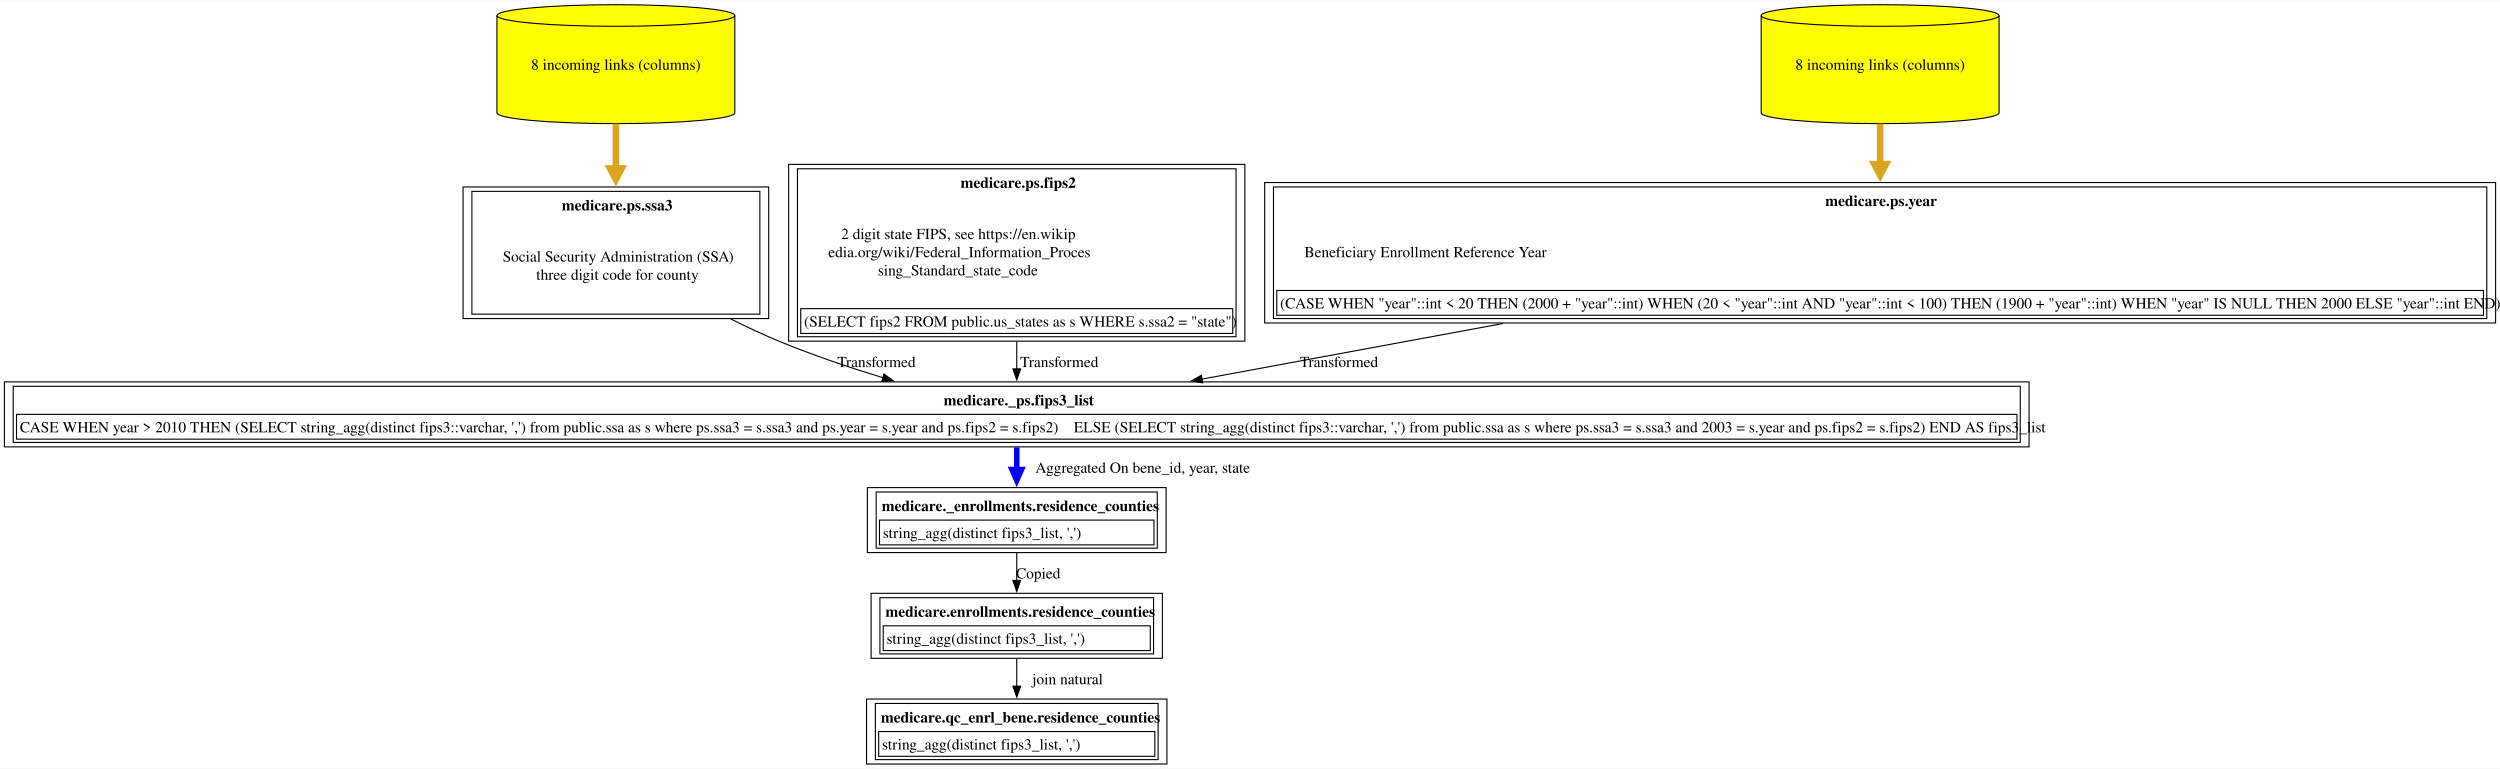
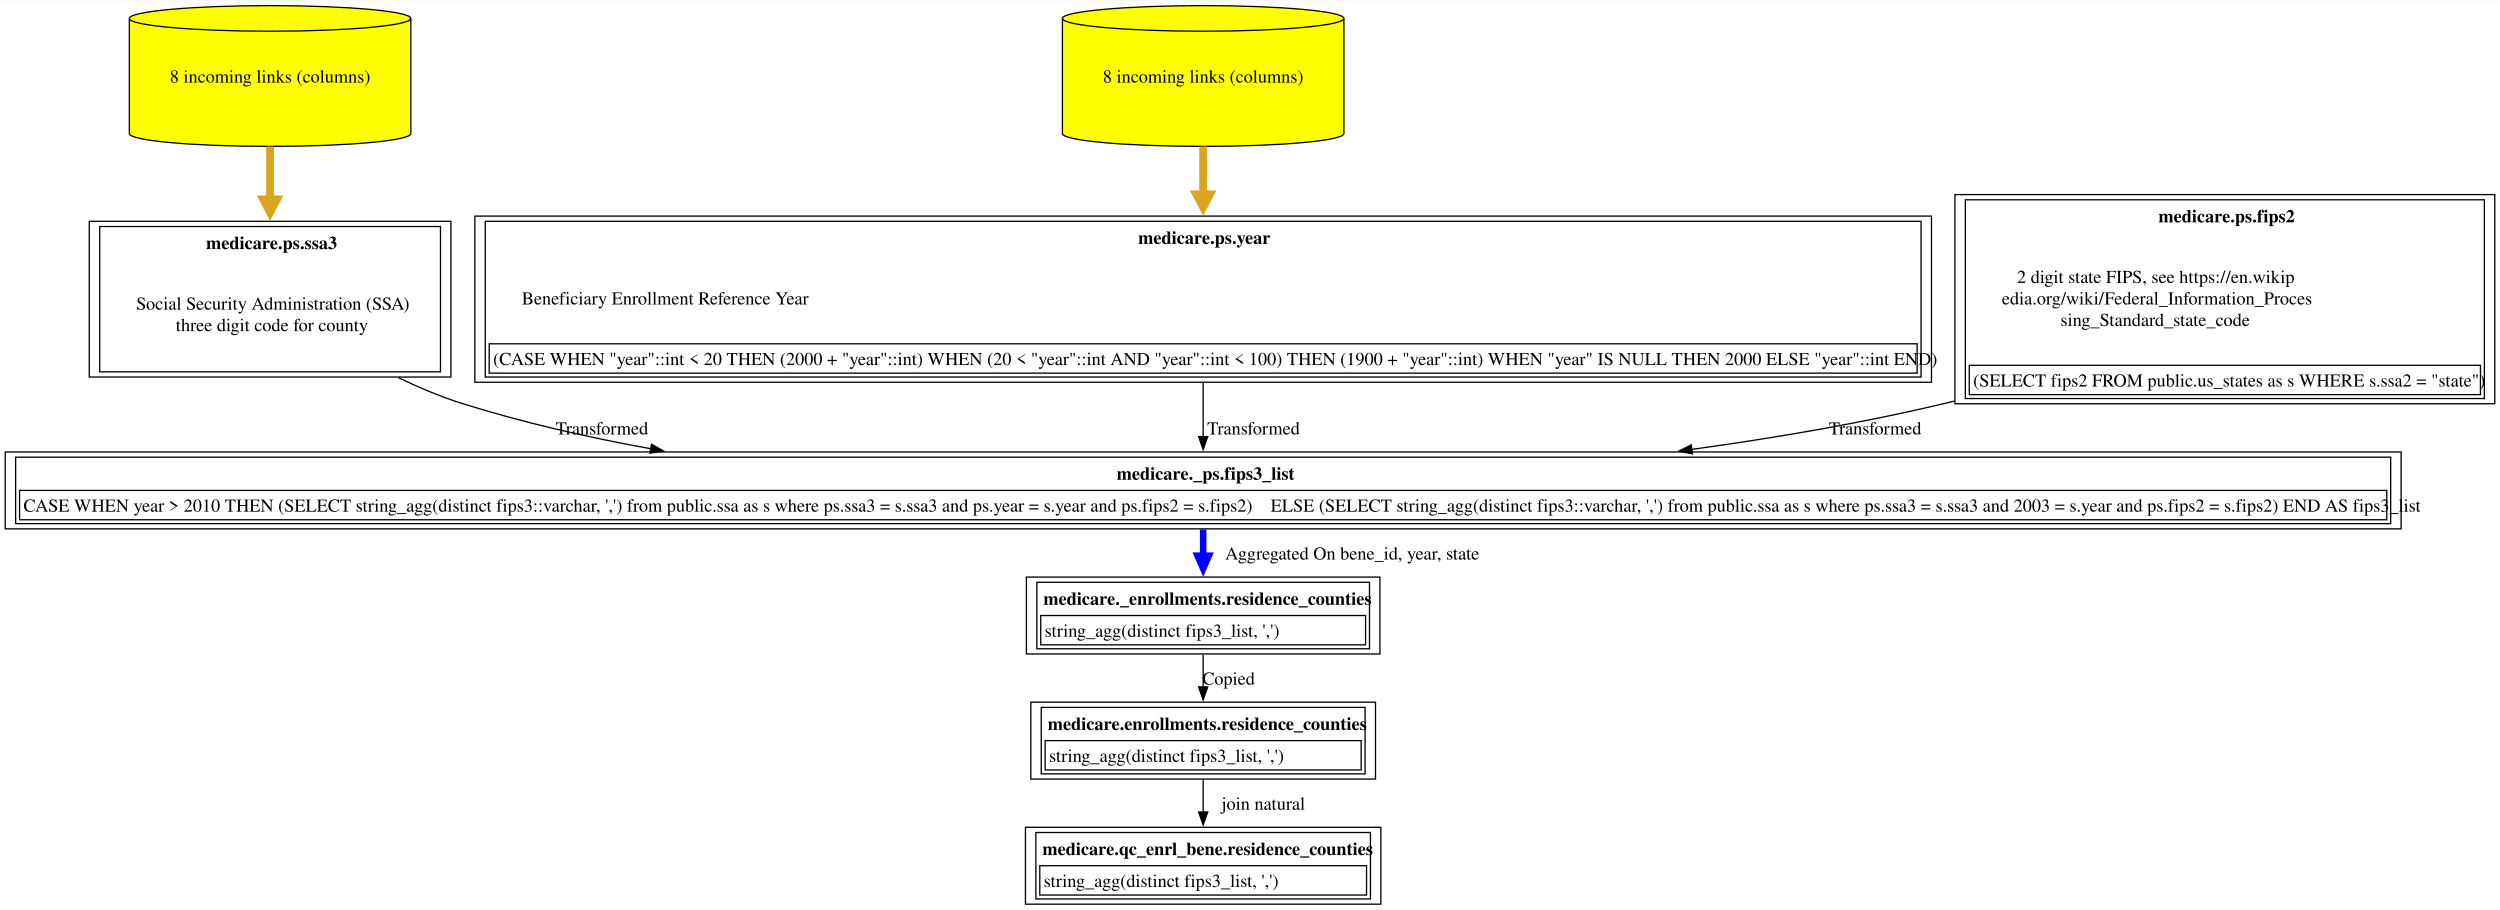
- <svg xmlns="http://www.w3.org/2000/svg" xmlns:xlink="http://www.w3.org/1999/xlink" width="2270pt" height="698pt" viewBox="0.00 0.00 2270.12 697.50">
+ <svg xmlns="http://www.w3.org/2000/svg" xmlns:xlink="http://www.w3.org/1999/xlink" width="1918pt" height="698pt" viewBox="0.00 0.00 1918.38 697.50">
  <g id="graph0" class="graph" transform="scale(1 1) rotate(0) translate(4 693.5)">
-     <polygon fill="white" stroke="none" points="-4,4 -4,-693.5 2266.12,-693.5 2266.12,4 -4,4" />
+     <polygon fill="white" stroke="none" points="-4,4 -4,-693.5 1914.38,-693.5 1914.38,4 -4,4" />
    <g id="node1" class="node">
      <g id="a_node1">
        <a xlink:href="../medicare.qc_enrl_bene/residence_counties.html" xlink:title="&lt;TABLE&gt;" target="_blank">
          <polygon fill="none" stroke="black" points="1055.62,-59 782.88,-59 782.88,0 1055.62,0 1055.62,-59" />
          <text text-anchor="start" x="795.88" y="-37.7" font-family="Times,serif" font-weight="bold" font-size="14.00">medicare.qc_enrl_bene.residence_counties</text>
          <polygon fill="none" stroke="black" points="793.88,-7 793.88,-29.5 1044.62,-29.5 1044.62,-7 793.88,-7" />
          <text text-anchor="start" x="796.88" y="-13.2" font-family="Times,serif" font-size="14.00">string_agg(distinct fips3_list, ',')</text>
          <polygon fill="none" stroke="black" points="790.88,-4 790.88,-55 1047.62,-55 1047.62,-4 790.88,-4" />
        </a>
      </g>
    </g>
    <g id="node2" class="node">
      <g id="a_node2">
        <a xlink:href="../medicare.enrollments/residence_counties.html" xlink:title="&lt;TABLE&gt;" target="_blank">
          <polygon fill="none" stroke="black" points="1051.5,-155 787,-155 787,-96 1051.5,-96 1051.5,-155" />
          <text text-anchor="start" x="800" y="-133.7" font-family="Times,serif" font-weight="bold" font-size="14.00">medicare.enrollments.residence_counties</text>
          <polygon fill="none" stroke="black" points="798,-103 798,-125.5 1040.5,-125.5 1040.5,-103 798,-103" />
          <text text-anchor="start" x="801" y="-109.2" font-family="Times,serif" font-size="14.00">string_agg(distinct fips3_list, ',')</text>
          <polygon fill="none" stroke="black" points="795,-100 795,-151 1043.5,-151 1043.5,-100 795,-100" />
        </a>
      </g>
    </g>
    <g id="edge1" class="edge">
      <path fill="none" stroke="black" d="M919.25,-95.53C919.25,-87.68 919.25,-79.05 919.25,-70.7" />
      <polygon fill="black" stroke="black" points="922.75,-70.73 919.25,-60.73 915.75,-70.73 922.75,-70.73" />
      <text text-anchor="middle" x="965.38" y="-72.45" font-family="Times,serif" font-size="14.00">	join natural</text>
    </g>
    <g id="node3" class="node">
      <g id="a_node3">
        <a xlink:href="../medicare._enrollments/residence_counties.html" xlink:title="&lt;TABLE&gt;" target="_blank">
          <polygon fill="none" stroke="black" points="1054.88,-251 783.62,-251 783.62,-192 1054.88,-192 1054.88,-251" />
          <text text-anchor="start" x="796.62" y="-229.7" font-family="Times,serif" font-weight="bold" font-size="14.00">medicare._enrollments.residence_counties</text>
          <polygon fill="none" stroke="black" points="794.62,-199 794.62,-221.5 1043.88,-221.5 1043.88,-199 794.62,-199" />
          <text text-anchor="start" x="797.62" y="-205.2" font-family="Times,serif" font-size="14.00">string_agg(distinct fips3_list, ',')</text>
          <polygon fill="none" stroke="black" points="791.62,-196 791.62,-247 1046.88,-247 1046.88,-196 791.62,-196" />
        </a>
      </g>
    </g>
    <g id="edge2" class="edge">
      <path fill="none" stroke="black" d="M919.25,-191.53C919.25,-183.68 919.25,-175.05 919.25,-166.7" />
      <polygon fill="black" stroke="black" points="922.75,-166.73 919.25,-156.73 915.75,-166.73 922.75,-166.73" />
      <text text-anchor="middle" x="938.75" y="-168.45" font-family="Times,serif" font-size="14.00">Copied</text>
    </g>
    <g id="node4" class="node">
      <g id="a_node4">
        <a xlink:href="../medicare._ps/fips3_list.html" xlink:title="&lt;TABLE&gt;" target="_blank">
          <polygon fill="none" stroke="black" points="1838.5,-347 0,-347 0,-288 1838.5,-288 1838.5,-347" />
          <text text-anchor="start" x="852.88" y="-325.7" font-family="Times,serif" font-weight="bold" font-size="14.00">medicare._ps.fips3_list</text>
          <polygon fill="none" stroke="black" points="11,-295 11,-317.5 1827.5,-317.5 1827.5,-295 11,-295" />
          <text text-anchor="start" x="14" y="-301.2" font-family="Times,serif" font-size="14.00">CASE WHEN year &gt; 2010 THEN (SELECT string_agg(distinct fips3::varchar, ',') from public.ssa as s where ps.ssa3 = s.ssa3 and ps.year = s.year and ps.fips2 = s.fips2)    ELSE (SELECT string_agg(distinct fips3::varchar, ',') from public.ssa as s where ps.ssa3 = s.ssa3 and 2003 = s.year and ps.fips2 = s.fips2) END AS fips3_list</text>
          <polygon fill="none" stroke="black" points="8,-292 8,-343 1830.5,-343 1830.5,-292 8,-292" />
        </a>
      </g>
    </g>
    <g id="edge3" class="edge">
      <path fill="none" stroke="blue" stroke-width="5" d="M919.25,-287.53C919.25,-281.13 919.25,-274.2 919.25,-267.33" />
      <polygon fill="blue" stroke="blue" stroke-width="5" points="923.63,-267.45 919.25,-257.45 914.88,-267.45 923.63,-267.45" />
      <text text-anchor="middle" x="1033.62" y="-264.45" font-family="Times,serif" font-size="14.00">	  Aggregated On bene_id, year, state</text>
    </g>
    <g id="node5" class="node">
      <g id="a_node5">
        <a xlink:href="../medicare.ps/ssa3.html" xlink:title="&lt;TABLE&gt;" target="_blank">
-           <polygon fill="none" stroke="black" points="694,-524 416.5,-524 416.5,-404.5 694,-404.5 694,-524" />
-           <text text-anchor="start" x="506.12" y="-502.7" font-family="Times,serif" font-weight="bold" font-size="14.00">medicare.ps.ssa3</text>
-           <text text-anchor="start" x="452.5" y="-456.2" font-family="Times,serif" font-size="14.00">Social Security Administration (SSA)</text>
-           <text text-anchor="start" x="482.88" y="-439.7" font-family="Times,serif" font-size="14.00">three digit code for county</text>
-           <polygon fill="none" stroke="black" points="424.5,-408.5 424.5,-520 686,-520 686,-408.5 424.5,-408.5" />
+           <polygon fill="none" stroke="black" points="342,-524 64.5,-524 64.5,-404.5 342,-404.5 342,-524" />
+           <text text-anchor="start" x="154.12" y="-502.7" font-family="Times,serif" font-weight="bold" font-size="14.00">medicare.ps.ssa3</text>
+           <text text-anchor="start" x="100.5" y="-456.2" font-family="Times,serif" font-size="14.00">Social Security Administration (SSA)</text>
+           <text text-anchor="start" x="130.88" y="-439.7" font-family="Times,serif" font-size="14.00">three digit code for county</text>
+           <polygon fill="none" stroke="black" points="72.5,-408.5 72.5,-520 334,-520 334,-408.5 72.5,-408.5" />
        </a>
      </g>
    </g>
    <g id="edge4" class="edge">
-       <path fill="none" stroke="black" d="M659.52,-404.15C674,-396.91 688.85,-389.97 703.25,-384 733.28,-371.55 766.54,-360.29 797.77,-350.75" />
-       <polygon fill="black" stroke="black" points="798.71,-354.13 807.27,-347.89 796.69,-347.42 798.71,-354.13" />
-       <text text-anchor="middle" x="791.88" y="-360.45" font-family="Times,serif" font-size="14.00">  Transformed</text>
+       <path fill="none" stroke="black" d="M301.73,-404.01C317.85,-396.23 334.7,-389.18 351.25,-384 397.27,-369.6 446.28,-358.31 495.48,-349.46" />
+       <polygon fill="black" stroke="black" points="495.91,-352.94 505.15,-347.76 494.7,-346.05 495.91,-352.94" />
+       <text text-anchor="middle" x="457.88" y="-360.45" font-family="Times,serif" font-size="14.00">  Transformed</text>
    </g>
    <g id="node6" class="node">
      <g id="a_node6">
        <a xlink:href="../medicare.ps/ssa3.html" xlink:title="8 incoming links (columns)" target="_blank">
-           <path fill="yellow" stroke="black" d="M663.25,-679.68C663.25,-685.1 614.84,-689.5 555.25,-689.5 495.66,-689.5 447.25,-685.1 447.25,-679.68 447.25,-679.68 447.25,-591.32 447.25,-591.32 447.25,-585.9 495.66,-581.5 555.25,-581.5 614.84,-581.5 663.25,-585.9 663.25,-591.32 663.25,-591.32 663.25,-679.68 663.25,-679.68" />
-           <path fill="none" stroke="black" d="M663.25,-679.68C663.25,-674.26 614.84,-669.86 555.25,-669.86 495.66,-669.86 447.25,-674.26 447.25,-679.68" />
-           <text text-anchor="middle" x="555.25" y="-630.45" font-family="Times,serif" font-size="14.00">8 incoming links (columns)</text>
+           <path fill="yellow" stroke="black" d="M311.25,-679.68C311.25,-685.1 262.84,-689.5 203.25,-689.5 143.66,-689.5 95.25,-685.1 95.25,-679.68 95.25,-679.68 95.25,-591.32 95.25,-591.32 95.25,-585.9 143.66,-581.5 203.25,-581.5 262.84,-581.5 311.25,-585.9 311.25,-591.32 311.25,-591.32 311.25,-679.68 311.25,-679.68" />
+           <path fill="none" stroke="black" d="M311.25,-679.68C311.25,-674.26 262.84,-669.86 203.25,-669.86 143.66,-669.86 95.25,-674.26 95.25,-679.68" />
+           <text text-anchor="middle" x="203.25" y="-630.45" font-family="Times,serif" font-size="14.00">8 incoming links (columns)</text>
        </a>
      </g>
    </g>
    <g id="edge5" class="edge">
-       <path fill="none" stroke="goldenrod" stroke-width="6" d="M555.25,-581.41C555.25,-568.38 555.25,-554.19 555.25,-540.34" />
-       <polygon fill="goldenrod" stroke="goldenrod" stroke-width="6" points="560.5,-540.79 555.25,-530.79 550,-540.79 560.5,-540.79" />
+       <path fill="none" stroke="goldenrod" stroke-width="6" d="M203.25,-581.41C203.25,-568.38 203.25,-554.19 203.25,-540.34" />
+       <polygon fill="goldenrod" stroke="goldenrod" stroke-width="6" points="208.5,-540.79 203.25,-530.79 198,-540.79 208.5,-540.79" />
    </g>
    <g id="node7" class="node">
      <g id="a_node7">
-         <a xlink:href="../medicare.ps/fips2.html" xlink:title="&lt;TABLE&gt;" target="_blank">
-           <polygon fill="none" stroke="black" points="1126.38,-544.5 712.12,-544.5 712.12,-384 1126.38,-384 1126.38,-544.5" />
-           <text text-anchor="start" x="868.25" y="-523.2" font-family="Times,serif" font-weight="bold" font-size="14.00">medicare.ps.fips2</text>
-           <text text-anchor="start" x="759.75" y="-476.7" font-family="Times,serif" font-size="14.00">2 digit state FIPS, see https://en.wikip</text>
-           <text text-anchor="start" x="748.12" y="-460.2" font-family="Times,serif" font-size="14.00">edia.org/wiki/Federal_Information_Proces</text>
-           <text text-anchor="start" x="793.12" y="-443.7" font-family="Times,serif" font-size="14.00">sing_Standard_state_code</text>
-           <polygon fill="none" stroke="black" points="723.12,-391 723.12,-413.5 1115.38,-413.5 1115.38,-391 723.12,-391" />
-           <text text-anchor="start" x="726.12" y="-397.2" font-family="Times,serif" font-size="14.00">(SELECT fips2 FROM public.us_states as s WHERE s.ssa2 = "state")</text>
-           <polygon fill="none" stroke="black" points="720.12,-388 720.12,-540.5 1118.38,-540.5 1118.38,-388 720.12,-388" />
+         <a xlink:href="../medicare.ps/year.html" xlink:title="&lt;TABLE&gt;" target="_blank">
+           <polygon fill="none" stroke="black" points="1478.12,-528 360.38,-528 360.38,-400.5 1478.12,-400.5 1478.12,-528" />
+           <text text-anchor="start" x="869.38" y="-506.7" font-family="Times,serif" font-weight="bold" font-size="14.00">medicare.ps.year</text>
+           <text text-anchor="start" x="396.38" y="-460.2" font-family="Times,serif" font-size="14.00">Beneficiary Enrollment Reference Year</text>
+           <polygon fill="none" stroke="black" points="371.38,-407.5 371.38,-430 1467.12,-430 1467.12,-407.5 371.38,-407.5" />
+           <text text-anchor="start" x="374.38" y="-413.7" font-family="Times,serif" font-size="14.00">(CASE WHEN "year"::int &lt; 20 THEN (2000 + "year"::int) WHEN (20 &lt; "year"::int AND "year"::int &lt; 100) THEN (1900 + "year"::int) WHEN "year" IS NULL THEN 2000 ELSE "year"::int END)</text>
+           <polygon fill="none" stroke="black" points="368.38,-404.5 368.38,-524 1470.12,-524 1470.12,-404.5 368.38,-404.5" />
        </a>
      </g>
    </g>
    <g id="edge6" class="edge">
-       <path fill="none" stroke="black" d="M919.25,-383.68C919.25,-375.04 919.25,-366.54 919.25,-358.68" />
-       <polygon fill="black" stroke="black" points="922.75,-358.81 919.25,-348.81 915.75,-358.81 922.75,-358.81" />
+       <path fill="none" stroke="black" d="M919.25,-400.18C919.25,-386.07 919.25,-371.47 919.25,-358.59" />
+       <polygon fill="black" stroke="black" points="922.75,-358.82 919.25,-348.82 915.75,-358.82 922.75,-358.82" />
      <text text-anchor="middle" x="957.88" y="-360.45" font-family="Times,serif" font-size="14.00">  Transformed</text>
    </g>
    <g id="node8" class="node">
      <g id="a_node8">
-         <a xlink:href="../medicare.ps/year.html" xlink:title="&lt;TABLE&gt;" target="_blank">
-           <polygon fill="none" stroke="black" points="2262.12,-528 1144.38,-528 1144.38,-400.5 2262.12,-400.5 2262.12,-528" />
-           <text text-anchor="start" x="1653.38" y="-506.7" font-family="Times,serif" font-weight="bold" font-size="14.00">medicare.ps.year</text>
-           <text text-anchor="start" x="1180.38" y="-460.2" font-family="Times,serif" font-size="14.00">Beneficiary Enrollment Reference Year</text>
-           <polygon fill="none" stroke="black" points="1155.38,-407.5 1155.38,-430 2251.12,-430 2251.12,-407.5 1155.38,-407.5" />
-           <text text-anchor="start" x="1158.38" y="-413.7" font-family="Times,serif" font-size="14.00">(CASE WHEN "year"::int &lt; 20 THEN (2000 + "year"::int) WHEN (20 &lt; "year"::int AND "year"::int &lt; 100) THEN (1900 + "year"::int) WHEN "year" IS NULL THEN 2000 ELSE "year"::int END)</text>
-           <polygon fill="none" stroke="black" points="1152.38,-404.5 1152.38,-524 2254.12,-524 2254.12,-404.5 1152.38,-404.5" />
+         <a xlink:href="../medicare.ps/year.html" xlink:title="8 incoming links (columns)" target="_blank">
+           <path fill="yellow" stroke="black" d="M1027.25,-679.68C1027.25,-685.1 978.84,-689.5 919.25,-689.5 859.66,-689.5 811.25,-685.1 811.25,-679.68 811.25,-679.68 811.25,-591.32 811.25,-591.32 811.25,-585.9 859.66,-581.5 919.25,-581.5 978.84,-581.5 1027.25,-585.9 1027.25,-591.32 1027.25,-591.32 1027.25,-679.68 1027.25,-679.68" />
+           <path fill="none" stroke="black" d="M1027.25,-679.68C1027.25,-674.26 978.84,-669.86 919.25,-669.86 859.66,-669.86 811.25,-674.26 811.25,-679.68" />
+           <text text-anchor="middle" x="919.25" y="-630.45" font-family="Times,serif" font-size="14.00">8 incoming links (columns)</text>
        </a>
      </g>
    </g>
    <g id="edge7" class="edge">
-       <path fill="none" stroke="black" d="M1360.8,-400.02C1266.03,-382.53 1167.32,-364.3 1087.33,-349.53" />
-       <polygon fill="black" stroke="black" points="1088.13,-346.12 1077.66,-347.75 1086.86,-353.01 1088.13,-346.12" />
-       <text text-anchor="middle" x="1211.88" y="-360.45" font-family="Times,serif" font-size="14.00">  Transformed</text>
+       <path fill="none" stroke="goldenrod" stroke-width="6" d="M919.25,-581.41C919.25,-569.68 919.25,-557.01 919.25,-544.5" />
+       <polygon fill="goldenrod" stroke="goldenrod" stroke-width="6" points="924.5,-544.68 919.25,-534.68 914,-544.68 924.5,-544.68" />
    </g>
    <g id="node9" class="node">
      <g id="a_node9">
-         <a xlink:href="../medicare.ps/year.html" xlink:title="8 incoming links (columns)" target="_blank">
-           <path fill="yellow" stroke="black" d="M1811.25,-679.68C1811.25,-685.1 1762.84,-689.5 1703.25,-689.5 1643.66,-689.5 1595.25,-685.1 1595.25,-679.68 1595.25,-679.68 1595.25,-591.32 1595.25,-591.32 1595.25,-585.9 1643.66,-581.5 1703.25,-581.5 1762.84,-581.5 1811.25,-585.9 1811.25,-591.32 1811.25,-591.32 1811.25,-679.68 1811.25,-679.68" />
-           <path fill="none" stroke="black" d="M1811.25,-679.68C1811.25,-674.26 1762.84,-669.86 1703.25,-669.86 1643.66,-669.86 1595.25,-674.26 1595.25,-679.68" />
-           <text text-anchor="middle" x="1703.25" y="-630.45" font-family="Times,serif" font-size="14.00">8 incoming links (columns)</text>
+         <a xlink:href="../medicare.ps/fips2.html" xlink:title="&lt;TABLE&gt;" target="_blank">
+           <polygon fill="none" stroke="black" points="1910.38,-544.5 1496.12,-544.5 1496.12,-384 1910.38,-384 1910.38,-544.5" />
+           <text text-anchor="start" x="1652.25" y="-523.2" font-family="Times,serif" font-weight="bold" font-size="14.00">medicare.ps.fips2</text>
+           <text text-anchor="start" x="1543.75" y="-476.7" font-family="Times,serif" font-size="14.00">2 digit state FIPS, see https://en.wikip</text>
+           <text text-anchor="start" x="1532.12" y="-460.2" font-family="Times,serif" font-size="14.00">edia.org/wiki/Federal_Information_Proces</text>
+           <text text-anchor="start" x="1577.12" y="-443.7" font-family="Times,serif" font-size="14.00">sing_Standard_state_code</text>
+           <polygon fill="none" stroke="black" points="1507.12,-391 1507.12,-413.5 1899.38,-413.5 1899.38,-391 1507.12,-391" />
+           <text text-anchor="start" x="1510.12" y="-397.2" font-family="Times,serif" font-size="14.00">(SELECT fips2 FROM public.us_states as s WHERE s.ssa2 = "state")</text>
+           <polygon fill="none" stroke="black" points="1504.12,-388 1504.12,-540.5 1902.38,-540.5 1902.38,-388 1504.12,-388" />
        </a>
      </g>
    </g>
    <g id="edge8" class="edge">
-       <path fill="none" stroke="goldenrod" stroke-width="6" d="M1703.25,-581.41C1703.25,-569.68 1703.25,-557.01 1703.25,-544.5" />
-       <polygon fill="goldenrod" stroke="goldenrod" stroke-width="6" points="1708.5,-544.68 1703.25,-534.68 1698,-544.68 1708.5,-544.68" />
+       <path fill="none" stroke="black" d="M1495.74,-386.08C1492.9,-385.36 1490.07,-384.67 1487.25,-384 1425.4,-369.31 1358.94,-357.87 1294.06,-348.97" />
+       <polygon fill="black" stroke="black" points="1294.7,-345.52 1284.32,-347.65 1293.76,-352.46 1294.7,-345.52" />
+       <text text-anchor="middle" x="1434.88" y="-360.45" font-family="Times,serif" font-size="14.00">  Transformed</text>
    </g>
  </g>
</svg>
